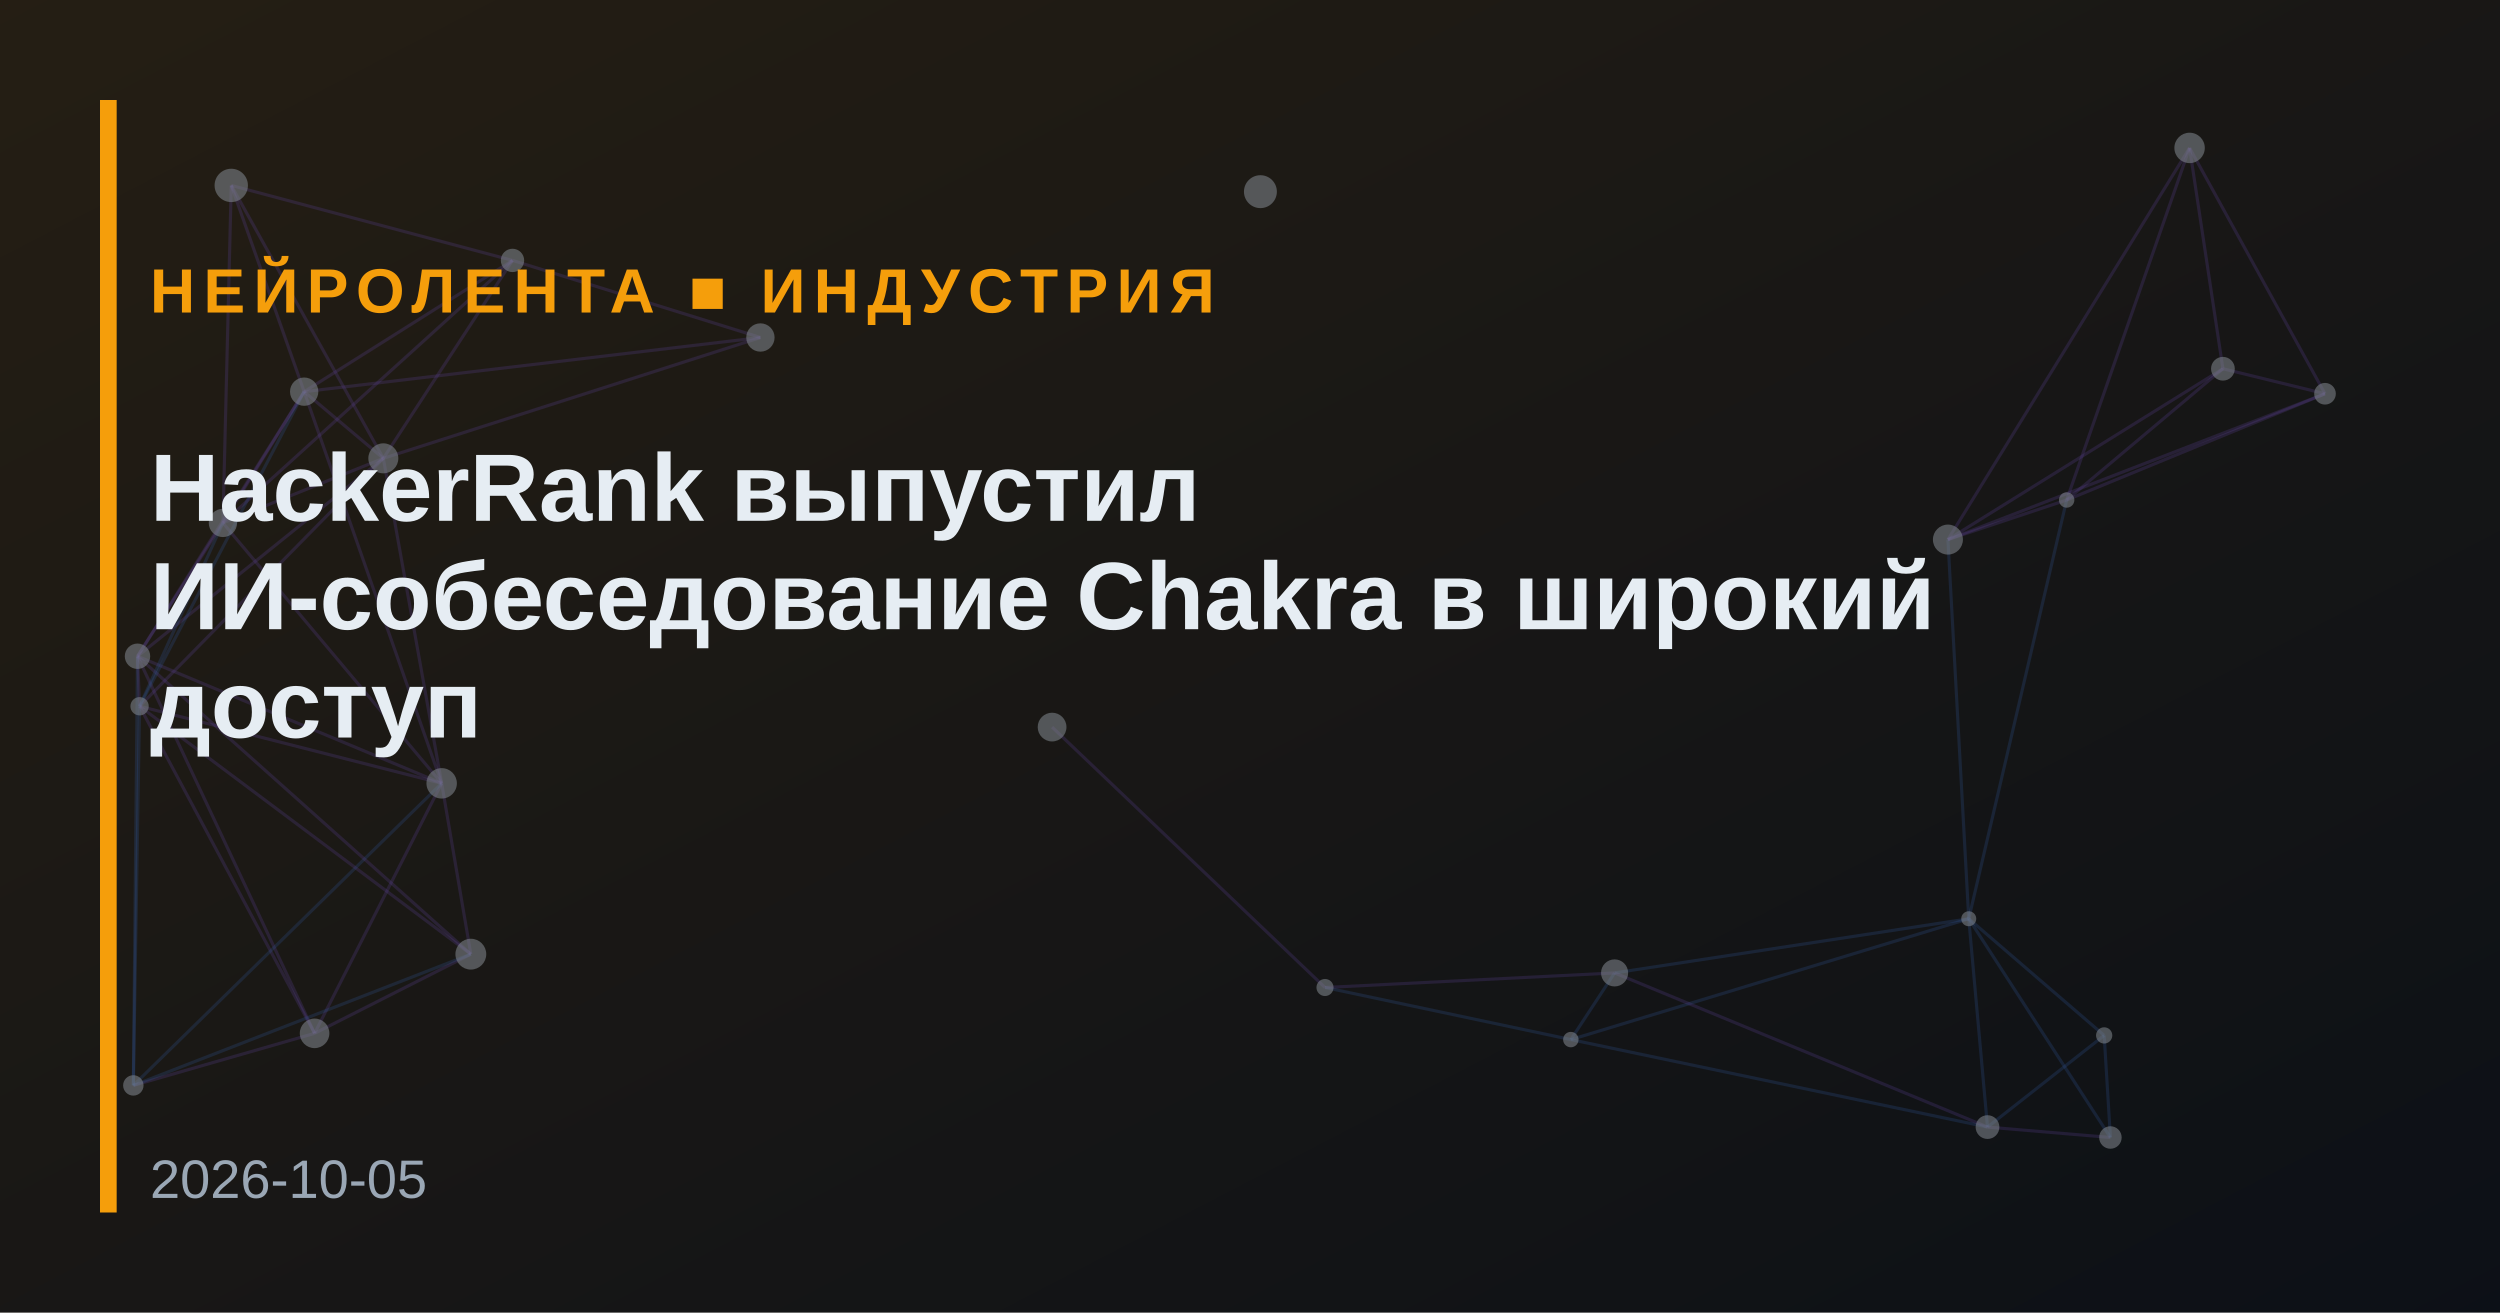
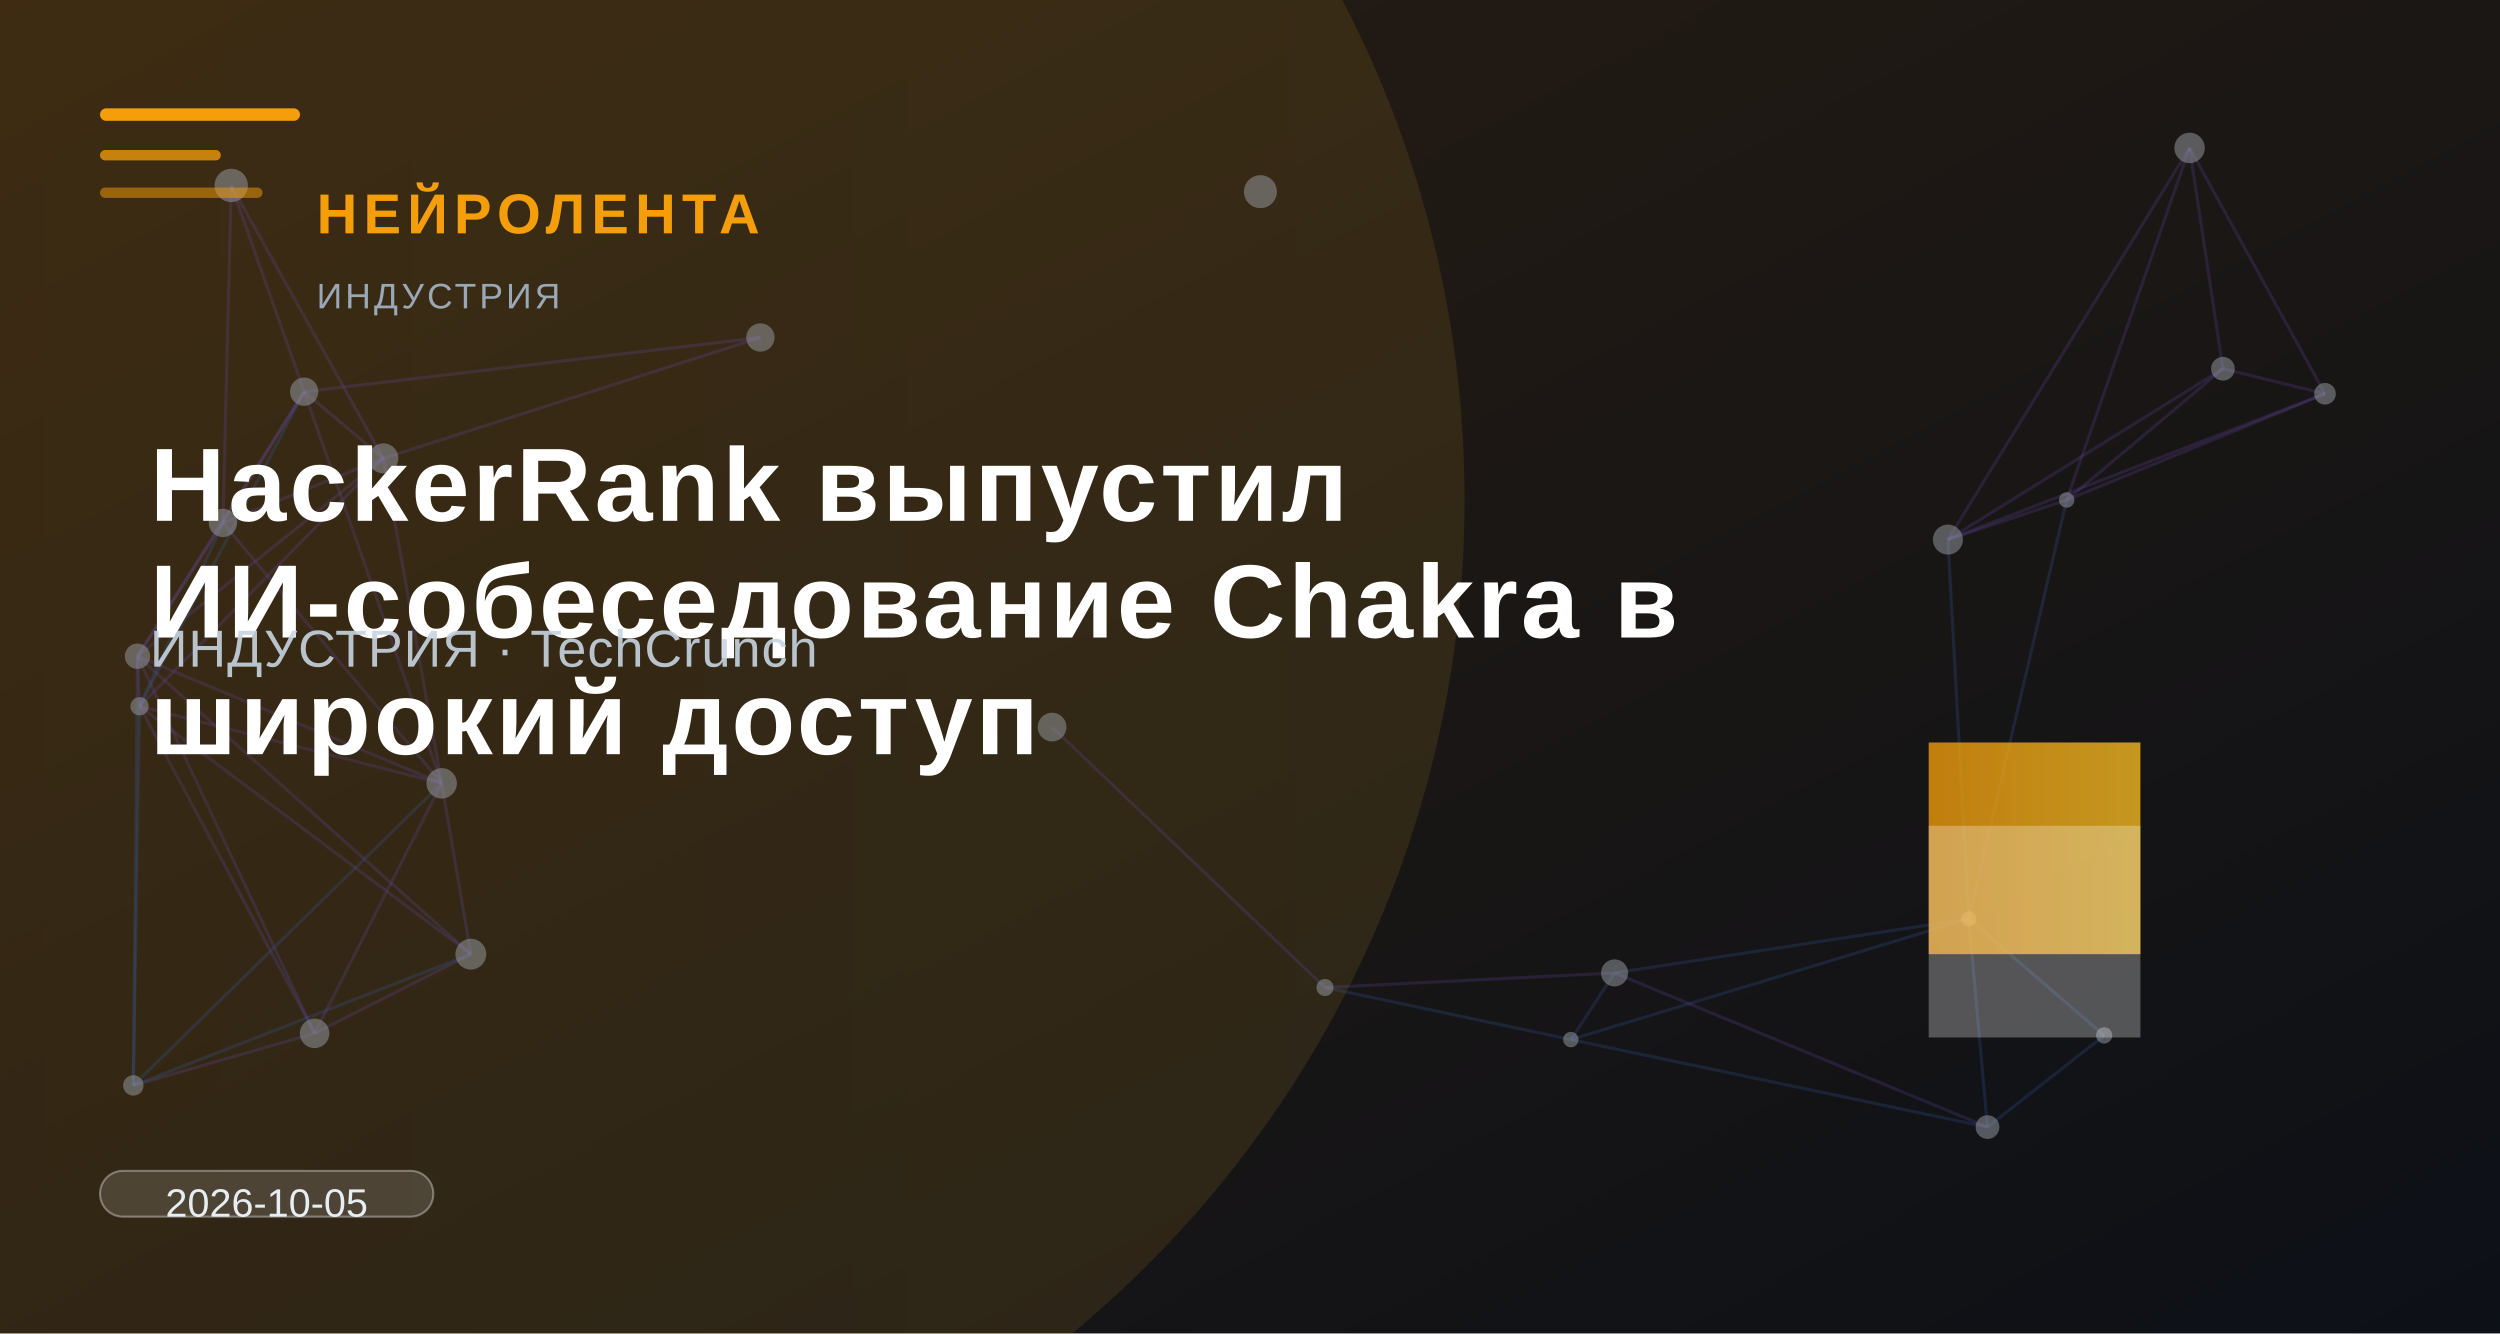
- <svg xmlns="http://www.w3.org/2000/svg" viewBox="0 0 1200 630" width="1200" height="630">
+ <svg xmlns="http://www.w3.org/2000/svg" viewBox="0 0 1200 640" width="1200" height="640">
  <defs>
    <linearGradient id="bg" x1="0" y1="0" x2="1" y2="1">
-       <stop offset="0" stop-color="#3a2a12" />
+       <stop offset="0" stop-color="#3a2610" />
      <stop offset="1" stop-color="#0d1117" />
    </linearGradient>
+     <linearGradient id="glow" x1="0" y1="0" x2="1" y2="0">
+       <stop offset="0" stop-color="#f59e0b" stop-opacity="0.9" />
+       <stop offset="1" stop-color="#fbbf24" stop-opacity="0.9" />
+     </linearGradient>
  </defs>
-   <rect width="1200" height="630" fill="url(#bg)" />
-   <line x1="184" y1="220" x2="66" y2="315" stroke="#9d6bff" stroke-opacity="0.25" stroke-width="1.5" />
-   <line x1="184" y1="220" x2="111" y2="89" stroke="#9d6bff" stroke-opacity="0.25" stroke-width="1.5" />
-   <line x1="184" y1="220" x2="365" y2="162" stroke="#9d6bff" stroke-opacity="0.25" stroke-width="1.5" />
-   <line x1="184" y1="220" x2="212" y2="376" stroke="#9d6bff" stroke-opacity="0.25" stroke-width="1.5" />
-   <line x1="184" y1="220" x2="67" y2="339" stroke="#9d6bff" stroke-opacity="0.25" stroke-width="1.5" />
-   <line x1="184" y1="220" x2="146" y2="188" stroke="#9d6bff" stroke-opacity="0.25" stroke-width="1.5" />
-   <line x1="184" y1="220" x2="107" y2="251" stroke="#9d6bff" stroke-opacity="0.25" stroke-width="1.5" />
-   <line x1="184" y1="220" x2="246" y2="125" stroke="#9d6bff" stroke-opacity="0.25" stroke-width="1.5" />
-   <line x1="1010" y1="497" x2="945" y2="441" stroke="#4f8cff" stroke-opacity="0.25" stroke-width="1.5" />
-   <line x1="1010" y1="497" x2="954" y2="541" stroke="#4f8cff" stroke-opacity="0.25" stroke-width="1.5" />
-   <line x1="1010" y1="497" x2="1013" y2="546" stroke="#4f8cff" stroke-opacity="0.25" stroke-width="1.5" />
-   <line x1="754" y1="499" x2="945" y2="441" stroke="#4f8cff" stroke-opacity="0.25" stroke-width="1.5" />
-   <line x1="754" y1="499" x2="954" y2="541" stroke="#4f8cff" stroke-opacity="0.25" stroke-width="1.5" />
-   <line x1="754" y1="499" x2="775" y2="467" stroke="#4f8cff" stroke-opacity="0.25" stroke-width="1.5" />
-   <line x1="754" y1="499" x2="636" y2="474" stroke="#4f8cff" stroke-opacity="0.25" stroke-width="1.5" />
-   <line x1="945" y1="441" x2="954" y2="541" stroke="#4f8cff" stroke-opacity="0.25" stroke-width="1.5" />
-   <line x1="945" y1="441" x2="775" y2="467" stroke="#4f8cff" stroke-opacity="0.25" stroke-width="1.5" />
-   <line x1="945" y1="441" x2="935" y2="259" stroke="#4f8cff" stroke-opacity="0.25" stroke-width="1.5" />
-   <line x1="945" y1="441" x2="992" y2="240" stroke="#4f8cff" stroke-opacity="0.25" stroke-width="1.5" />
-   <line x1="945" y1="441" x2="1013" y2="546" stroke="#4f8cff" stroke-opacity="0.25" stroke-width="1.5" />
-   <line x1="954" y1="541" x2="775" y2="467" stroke="#9d6bff" stroke-opacity="0.25" stroke-width="1.5" />
-   <line x1="954" y1="541" x2="1013" y2="546" stroke="#9d6bff" stroke-opacity="0.25" stroke-width="1.5" />
-   <line x1="151" y1="496" x2="64" y2="521" stroke="#9d6bff" stroke-opacity="0.25" stroke-width="1.5" />
-   <line x1="151" y1="496" x2="66" y2="315" stroke="#9d6bff" stroke-opacity="0.25" stroke-width="1.5" />
-   <line x1="151" y1="496" x2="226" y2="458" stroke="#9d6bff" stroke-opacity="0.25" stroke-width="1.5" />
-   <line x1="151" y1="496" x2="212" y2="376" stroke="#9d6bff" stroke-opacity="0.25" stroke-width="1.5" />
-   <line x1="151" y1="496" x2="67" y2="339" stroke="#9d6bff" stroke-opacity="0.25" stroke-width="1.5" />
-   <line x1="64" y1="521" x2="66" y2="315" stroke="#4f8cff" stroke-opacity="0.25" stroke-width="1.5" />
-   <line x1="64" y1="521" x2="226" y2="458" stroke="#4f8cff" stroke-opacity="0.25" stroke-width="1.5" />
-   <line x1="64" y1="521" x2="212" y2="376" stroke="#4f8cff" stroke-opacity="0.25" stroke-width="1.5" />
-   <line x1="64" y1="521" x2="67" y2="339" stroke="#4f8cff" stroke-opacity="0.25" stroke-width="1.5" />
-   <line x1="66" y1="315" x2="226" y2="458" stroke="#9d6bff" stroke-opacity="0.25" stroke-width="1.5" />
-   <line x1="66" y1="315" x2="212" y2="376" stroke="#9d6bff" stroke-opacity="0.25" stroke-width="1.5" />
-   <line x1="66" y1="315" x2="67" y2="339" stroke="#9d6bff" stroke-opacity="0.25" stroke-width="1.5" />
-   <line x1="66" y1="315" x2="146" y2="188" stroke="#9d6bff" stroke-opacity="0.25" stroke-width="1.5" />
-   <line x1="66" y1="315" x2="107" y2="251" stroke="#9d6bff" stroke-opacity="0.25" stroke-width="1.5" />
-   <line x1="1051" y1="71" x2="935" y2="259" stroke="#9d6bff" stroke-opacity="0.25" stroke-width="1.5" />
-   <line x1="1051" y1="71" x2="1067" y2="177" stroke="#9d6bff" stroke-opacity="0.25" stroke-width="1.5" />
-   <line x1="1051" y1="71" x2="1116" y2="189" stroke="#9d6bff" stroke-opacity="0.25" stroke-width="1.5" />
-   <line x1="1051" y1="71" x2="992" y2="240" stroke="#9d6bff" stroke-opacity="0.25" stroke-width="1.5" />
-   <line x1="775" y1="467" x2="636" y2="474" stroke="#9d6bff" stroke-opacity="0.25" stroke-width="1.5" />
-   <line x1="226" y1="458" x2="212" y2="376" stroke="#9d6bff" stroke-opacity="0.25" stroke-width="1.5" />
-   <line x1="226" y1="458" x2="67" y2="339" stroke="#9d6bff" stroke-opacity="0.25" stroke-width="1.5" />
-   <line x1="935" y1="259" x2="1067" y2="177" stroke="#9d6bff" stroke-opacity="0.25" stroke-width="1.5" />
-   <line x1="935" y1="259" x2="1116" y2="189" stroke="#9d6bff" stroke-opacity="0.25" stroke-width="1.5" />
-   <line x1="935" y1="259" x2="992" y2="240" stroke="#9d6bff" stroke-opacity="0.25" stroke-width="1.5" />
-   <line x1="111" y1="89" x2="146" y2="188" stroke="#9d6bff" stroke-opacity="0.25" stroke-width="1.5" />
-   <line x1="111" y1="89" x2="107" y2="251" stroke="#9d6bff" stroke-opacity="0.25" stroke-width="1.5" />
-   <line x1="111" y1="89" x2="246" y2="125" stroke="#9d6bff" stroke-opacity="0.25" stroke-width="1.5" />
-   <line x1="365" y1="162" x2="146" y2="188" stroke="#9d6bff" stroke-opacity="0.25" stroke-width="1.5" />
-   <line x1="365" y1="162" x2="246" y2="125" stroke="#9d6bff" stroke-opacity="0.25" stroke-width="1.5" />
-   <line x1="1067" y1="177" x2="1116" y2="189" stroke="#9d6bff" stroke-opacity="0.25" stroke-width="1.5" />
-   <line x1="1067" y1="177" x2="992" y2="240" stroke="#9d6bff" stroke-opacity="0.25" stroke-width="1.5" />
-   <line x1="505" y1="349" x2="636" y2="474" stroke="#9d6bff" stroke-opacity="0.25" stroke-width="1.5" />
-   <line x1="212" y1="376" x2="67" y2="339" stroke="#9d6bff" stroke-opacity="0.25" stroke-width="1.5" />
-   <line x1="212" y1="376" x2="146" y2="188" stroke="#9d6bff" stroke-opacity="0.25" stroke-width="1.5" />
-   <line x1="212" y1="376" x2="107" y2="251" stroke="#9d6bff" stroke-opacity="0.25" stroke-width="1.5" />
-   <line x1="67" y1="339" x2="146" y2="188" stroke="#4f8cff" stroke-opacity="0.25" stroke-width="1.5" />
-   <line x1="67" y1="339" x2="107" y2="251" stroke="#4f8cff" stroke-opacity="0.25" stroke-width="1.5" />
-   <line x1="1116" y1="189" x2="992" y2="240" stroke="#9d6bff" stroke-opacity="0.25" stroke-width="1.5" />
-   <line x1="146" y1="188" x2="107" y2="251" stroke="#9d6bff" stroke-opacity="0.25" stroke-width="1.5" />
-   <line x1="146" y1="188" x2="246" y2="125" stroke="#9d6bff" stroke-opacity="0.25" stroke-width="1.5" />
-   <line x1="107" y1="251" x2="246" y2="125" stroke="#9d6bff" stroke-opacity="0.25" stroke-width="1.5" />
-   <circle cx="184" cy="220" r="7.2" fill="#e6edf3" fill-opacity="0.55" />
-   <circle cx="1010" cy="497" r="3.9" fill="#e6edf3" fill-opacity="0.55" />
-   <circle cx="754" cy="499" r="3.7" fill="#e6edf3" fill-opacity="0.55" />
-   <circle cx="945" cy="441" r="3.6" fill="#e6edf3" fill-opacity="0.55" />
-   <circle cx="954" cy="541" r="5.7" fill="#e6edf3" fill-opacity="0.55" />
-   <circle cx="151" cy="496" r="7.1" fill="#e6edf3" fill-opacity="0.55" />
-   <circle cx="64" cy="521" r="4.9" fill="#e6edf3" fill-opacity="0.55" />
-   <circle cx="66" cy="315" r="6.1" fill="#e6edf3" fill-opacity="0.55" />
-   <circle cx="605" cy="92" r="7.9" fill="#e6edf3" fill-opacity="0.55" />
-   <circle cx="1051" cy="71" r="7.3" fill="#e6edf3" fill-opacity="0.55" />
-   <circle cx="775" cy="467" r="6.5" fill="#e6edf3" fill-opacity="0.55" />
-   <circle cx="226" cy="458" r="7.4" fill="#e6edf3" fill-opacity="0.55" />
-   <circle cx="935" cy="259" r="7.2" fill="#e6edf3" fill-opacity="0.55" />
-   <circle cx="111" cy="89" r="8.0" fill="#e6edf3" fill-opacity="0.55" />
-   <circle cx="365" cy="162" r="6.8" fill="#e6edf3" fill-opacity="0.55" />
-   <circle cx="1067" cy="177" r="5.7" fill="#e6edf3" fill-opacity="0.55" />
-   <circle cx="505" cy="349" r="6.9" fill="#e6edf3" fill-opacity="0.55" />
-   <circle cx="212" cy="376" r="7.3" fill="#e6edf3" fill-opacity="0.55" />
-   <circle cx="636" cy="474" r="4.1" fill="#e6edf3" fill-opacity="0.55" />
-   <circle cx="67" cy="339" r="4.4" fill="#e6edf3" fill-opacity="0.55" />
-   <circle cx="1116" cy="189" r="5.2" fill="#e6edf3" fill-opacity="0.55" />
-   <circle cx="992" cy="240" r="3.7" fill="#e6edf3" fill-opacity="0.55" />
-   <circle cx="146" cy="188" r="6.8" fill="#e6edf3" fill-opacity="0.55" />
-   <circle cx="107" cy="251" r="6.8" fill="#e6edf3" fill-opacity="0.55" />
-   <circle cx="246" cy="125" r="5.6" fill="#e6edf3" fill-opacity="0.55" />
-   <circle cx="1013" cy="546" r="5.4" fill="#e6edf3" fill-opacity="0.55" />
-   <rect x="0" y="0" width="1200" height="630" fill="#0d1117" fill-opacity="0.45" />
-   <rect x="48" y="48" width="8" height="534" fill="#f59e0b" />
-   <text x="72" y="150" font-family="Arial, sans-serif" font-size="30" font-weight="bold" fill="#f59e0b" letter-spacing="4">НЕЙРОЛЕНТА ■ ИНДУСТРИЯ</text>
-   <text x="72" y="250" font-family="Arial, sans-serif" font-size="46" font-weight="bold" fill="#e6edf3">
+   <rect width="1200" height="640" fill="url(#bg)" />
+   <circle cx="184" cy="240" r="519" fill="url(#glow)" opacity="0.18" />
+   <line x1="184" y1="220" x2="66" y2="315" stroke="#9d6bff" stroke-opacity="0.22" stroke-width="1.5" />
+   <line x1="184" y1="220" x2="111" y2="89" stroke="#9d6bff" stroke-opacity="0.22" stroke-width="1.5" />
+   <line x1="184" y1="220" x2="365" y2="162" stroke="#9d6bff" stroke-opacity="0.22" stroke-width="1.5" />
+   <line x1="184" y1="220" x2="212" y2="376" stroke="#9d6bff" stroke-opacity="0.22" stroke-width="1.5" />
+   <line x1="184" y1="220" x2="67" y2="339" stroke="#9d6bff" stroke-opacity="0.22" stroke-width="1.5" />
+   <line x1="184" y1="220" x2="146" y2="188" stroke="#9d6bff" stroke-opacity="0.22" stroke-width="1.5" />
+   <line x1="184" y1="220" x2="107" y2="251" stroke="#9d6bff" stroke-opacity="0.22" stroke-width="1.5" />
+   <line x1="1010" y1="497" x2="945" y2="441" stroke="#4f8cff" stroke-opacity="0.22" stroke-width="1.5" />
+   <line x1="1010" y1="497" x2="954" y2="541" stroke="#4f8cff" stroke-opacity="0.22" stroke-width="1.5" />
+   <line x1="754" y1="499" x2="945" y2="441" stroke="#4f8cff" stroke-opacity="0.22" stroke-width="1.5" />
+   <line x1="754" y1="499" x2="954" y2="541" stroke="#4f8cff" stroke-opacity="0.22" stroke-width="1.5" />
+   <line x1="754" y1="499" x2="775" y2="467" stroke="#4f8cff" stroke-opacity="0.22" stroke-width="1.5" />
+   <line x1="754" y1="499" x2="636" y2="474" stroke="#4f8cff" stroke-opacity="0.22" stroke-width="1.5" />
+   <line x1="945" y1="441" x2="954" y2="541" stroke="#4f8cff" stroke-opacity="0.22" stroke-width="1.5" />
+   <line x1="945" y1="441" x2="775" y2="467" stroke="#4f8cff" stroke-opacity="0.22" stroke-width="1.5" />
+   <line x1="945" y1="441" x2="935" y2="259" stroke="#4f8cff" stroke-opacity="0.22" stroke-width="1.5" />
+   <line x1="945" y1="441" x2="992" y2="240" stroke="#4f8cff" stroke-opacity="0.22" stroke-width="1.5" />
+   <line x1="954" y1="541" x2="775" y2="467" stroke="#9d6bff" stroke-opacity="0.22" stroke-width="1.5" />
+   <line x1="151" y1="496" x2="64" y2="521" stroke="#9d6bff" stroke-opacity="0.22" stroke-width="1.5" />
+   <line x1="151" y1="496" x2="66" y2="315" stroke="#9d6bff" stroke-opacity="0.22" stroke-width="1.5" />
+   <line x1="151" y1="496" x2="226" y2="458" stroke="#9d6bff" stroke-opacity="0.22" stroke-width="1.5" />
+   <line x1="151" y1="496" x2="212" y2="376" stroke="#9d6bff" stroke-opacity="0.22" stroke-width="1.5" />
+   <line x1="151" y1="496" x2="67" y2="339" stroke="#9d6bff" stroke-opacity="0.22" stroke-width="1.5" />
+   <line x1="64" y1="521" x2="66" y2="315" stroke="#4f8cff" stroke-opacity="0.22" stroke-width="1.5" />
+   <line x1="64" y1="521" x2="226" y2="458" stroke="#4f8cff" stroke-opacity="0.22" stroke-width="1.5" />
+   <line x1="64" y1="521" x2="212" y2="376" stroke="#4f8cff" stroke-opacity="0.22" stroke-width="1.5" />
+   <line x1="64" y1="521" x2="67" y2="339" stroke="#4f8cff" stroke-opacity="0.22" stroke-width="1.5" />
+   <line x1="66" y1="315" x2="226" y2="458" stroke="#9d6bff" stroke-opacity="0.22" stroke-width="1.5" />
+   <line x1="66" y1="315" x2="212" y2="376" stroke="#9d6bff" stroke-opacity="0.22" stroke-width="1.5" />
+   <line x1="66" y1="315" x2="67" y2="339" stroke="#9d6bff" stroke-opacity="0.22" stroke-width="1.5" />
+   <line x1="66" y1="315" x2="146" y2="188" stroke="#9d6bff" stroke-opacity="0.22" stroke-width="1.5" />
+   <line x1="66" y1="315" x2="107" y2="251" stroke="#9d6bff" stroke-opacity="0.22" stroke-width="1.5" />
+   <line x1="1051" y1="71" x2="935" y2="259" stroke="#9d6bff" stroke-opacity="0.22" stroke-width="1.5" />
+   <line x1="1051" y1="71" x2="1067" y2="177" stroke="#9d6bff" stroke-opacity="0.22" stroke-width="1.5" />
+   <line x1="1051" y1="71" x2="1116" y2="189" stroke="#9d6bff" stroke-opacity="0.22" stroke-width="1.5" />
+   <line x1="1051" y1="71" x2="992" y2="240" stroke="#9d6bff" stroke-opacity="0.22" stroke-width="1.5" />
+   <line x1="775" y1="467" x2="636" y2="474" stroke="#9d6bff" stroke-opacity="0.22" stroke-width="1.5" />
+   <line x1="226" y1="458" x2="212" y2="376" stroke="#9d6bff" stroke-opacity="0.22" stroke-width="1.5" />
+   <line x1="226" y1="458" x2="67" y2="339" stroke="#9d6bff" stroke-opacity="0.22" stroke-width="1.5" />
+   <line x1="935" y1="259" x2="1067" y2="177" stroke="#9d6bff" stroke-opacity="0.22" stroke-width="1.5" />
+   <line x1="935" y1="259" x2="1116" y2="189" stroke="#9d6bff" stroke-opacity="0.22" stroke-width="1.5" />
+   <line x1="935" y1="259" x2="992" y2="240" stroke="#9d6bff" stroke-opacity="0.22" stroke-width="1.5" />
+   <line x1="111" y1="89" x2="146" y2="188" stroke="#9d6bff" stroke-opacity="0.22" stroke-width="1.5" />
+   <line x1="111" y1="89" x2="107" y2="251" stroke="#9d6bff" stroke-opacity="0.22" stroke-width="1.5" />
+   <line x1="365" y1="162" x2="146" y2="188" stroke="#9d6bff" stroke-opacity="0.22" stroke-width="1.5" />
+   <line x1="1067" y1="177" x2="1116" y2="189" stroke="#9d6bff" stroke-opacity="0.22" stroke-width="1.5" />
+   <line x1="1067" y1="177" x2="992" y2="240" stroke="#9d6bff" stroke-opacity="0.22" stroke-width="1.5" />
+   <line x1="505" y1="349" x2="636" y2="474" stroke="#9d6bff" stroke-opacity="0.22" stroke-width="1.5" />
+   <line x1="212" y1="376" x2="67" y2="339" stroke="#9d6bff" stroke-opacity="0.22" stroke-width="1.5" />
+   <line x1="212" y1="376" x2="146" y2="188" stroke="#9d6bff" stroke-opacity="0.22" stroke-width="1.5" />
+   <line x1="212" y1="376" x2="107" y2="251" stroke="#9d6bff" stroke-opacity="0.22" stroke-width="1.5" />
+   <line x1="67" y1="339" x2="146" y2="188" stroke="#4f8cff" stroke-opacity="0.22" stroke-width="1.5" />
+   <line x1="67" y1="339" x2="107" y2="251" stroke="#4f8cff" stroke-opacity="0.22" stroke-width="1.5" />
+   <line x1="1116" y1="189" x2="992" y2="240" stroke="#9d6bff" stroke-opacity="0.22" stroke-width="1.5" />
+   <line x1="146" y1="188" x2="107" y2="251" stroke="#9d6bff" stroke-opacity="0.22" stroke-width="1.5" />
+   <circle cx="184" cy="220" r="7.2" fill="#e6edf3" fill-opacity="0.5" />
+   <circle cx="1010" cy="497" r="3.9" fill="#e6edf3" fill-opacity="0.5" />
+   <circle cx="754" cy="499" r="3.7" fill="#e6edf3" fill-opacity="0.5" />
+   <circle cx="945" cy="441" r="3.6" fill="#e6edf3" fill-opacity="0.5" />
+   <circle cx="954" cy="541" r="5.7" fill="#e6edf3" fill-opacity="0.5" />
+   <circle cx="151" cy="496" r="7.1" fill="#e6edf3" fill-opacity="0.5" />
+   <circle cx="64" cy="521" r="4.9" fill="#e6edf3" fill-opacity="0.5" />
+   <circle cx="66" cy="315" r="6.1" fill="#e6edf3" fill-opacity="0.5" />
+   <circle cx="605" cy="92" r="7.9" fill="#e6edf3" fill-opacity="0.5" />
+   <circle cx="1051" cy="71" r="7.3" fill="#e6edf3" fill-opacity="0.5" />
+   <circle cx="775" cy="467" r="6.5" fill="#e6edf3" fill-opacity="0.5" />
+   <circle cx="226" cy="458" r="7.4" fill="#e6edf3" fill-opacity="0.5" />
+   <circle cx="935" cy="259" r="7.2" fill="#e6edf3" fill-opacity="0.5" />
+   <circle cx="111" cy="89" r="8.0" fill="#e6edf3" fill-opacity="0.5" />
+   <circle cx="365" cy="162" r="6.8" fill="#e6edf3" fill-opacity="0.5" />
+   <circle cx="1067" cy="177" r="5.7" fill="#e6edf3" fill-opacity="0.5" />
+   <circle cx="505" cy="349" r="6.9" fill="#e6edf3" fill-opacity="0.5" />
+   <circle cx="212" cy="376" r="7.3" fill="#e6edf3" fill-opacity="0.5" />
+   <circle cx="636" cy="474" r="4.1" fill="#e6edf3" fill-opacity="0.5" />
+   <circle cx="67" cy="339" r="4.4" fill="#e6edf3" fill-opacity="0.5" />
+   <circle cx="1116" cy="189" r="5.2" fill="#e6edf3" fill-opacity="0.5" />
+   <circle cx="992" cy="240" r="3.7" fill="#e6edf3" fill-opacity="0.5" />
+   <circle cx="146" cy="188" r="6.8" fill="#e6edf3" fill-opacity="0.5" />
+   <circle cx="107" cy="251" r="6.8" fill="#e6edf3" fill-opacity="0.5" />
+   <rect x="0" y="0" width="1200" height="640" fill="rgba(13,17,23,0.35)" />
+   <rect x="48" y="52" width="96" height="6" rx="3" fill="#f59e0b" />
+   <rect x="48" y="72" width="58" height="5" rx="2.5" fill="#f59e0b" opacity="0.75" />
+   <rect x="48" y="90" width="78" height="5" rx="2.5" fill="#f59e0b" opacity="0.5" />
+   <text x="152" y="112" font-family="Arial, sans-serif" font-size="27" font-weight="bold" fill="#f59e0b" letter-spacing="3">НЕЙРОЛЕНТА</text>
+   <text x="152" y="148" font-family="Arial, sans-serif" font-size="17" fill="#9aa7b5" letter-spacing="1.5">ИНДУСТРИЯ</text>
+   <rect x="48" y="562" width="160" height="22" rx="11" fill="rgba(255,255,255,0.14)" stroke="rgba(255,255,255,0.35)" />
+   <text x="128" y="584" font-family="Arial, sans-serif" font-size="19" fill="#e6edf3" text-anchor="middle">2026-10-05</text>
+   <text x="72" y="250" font-family="Arial, sans-serif" font-size="50" font-weight="bold" fill="#ffffff" letter-spacing="1.5">
    <tspan x="72" dy="0">HackerRank выпустил</tspan>
-     <tspan x="72" dy="52">ИИ-собеседование Chakra в широкий</tspan>
-     <tspan x="72" dy="52">доступ</tspan>
+     <tspan x="72" dy="56">ИИ-собеседование Chakra в</tspan>
+     <tspan x="72" dy="56">широкий доступ</tspan>
  </text>
-   <text x="72" y="575" font-family="Arial, sans-serif" font-size="26" fill="#9aa7b5">2026-10-05</text>
+   <text x="72" y="320" font-family="Arial, sans-serif" font-size="25" fill="#c8d4e0" opacity="0.9" letter-spacing="0.5">ИНДУСТРИЯ · TechCrunch</text>
+   <text x="1040" y="470" font-family="Arial, sans-serif" font-size="210" font-weight="bold" fill="url(#glow)" text-anchor="end" opacity="0.85">■</text>
+   <text x="1040" y="510" font-family="Arial, sans-serif" font-size="210" font-weight="bold" fill="rgba(255,255,255,0.35)" text-anchor="end" opacity="0.8">■</text>
</svg>
